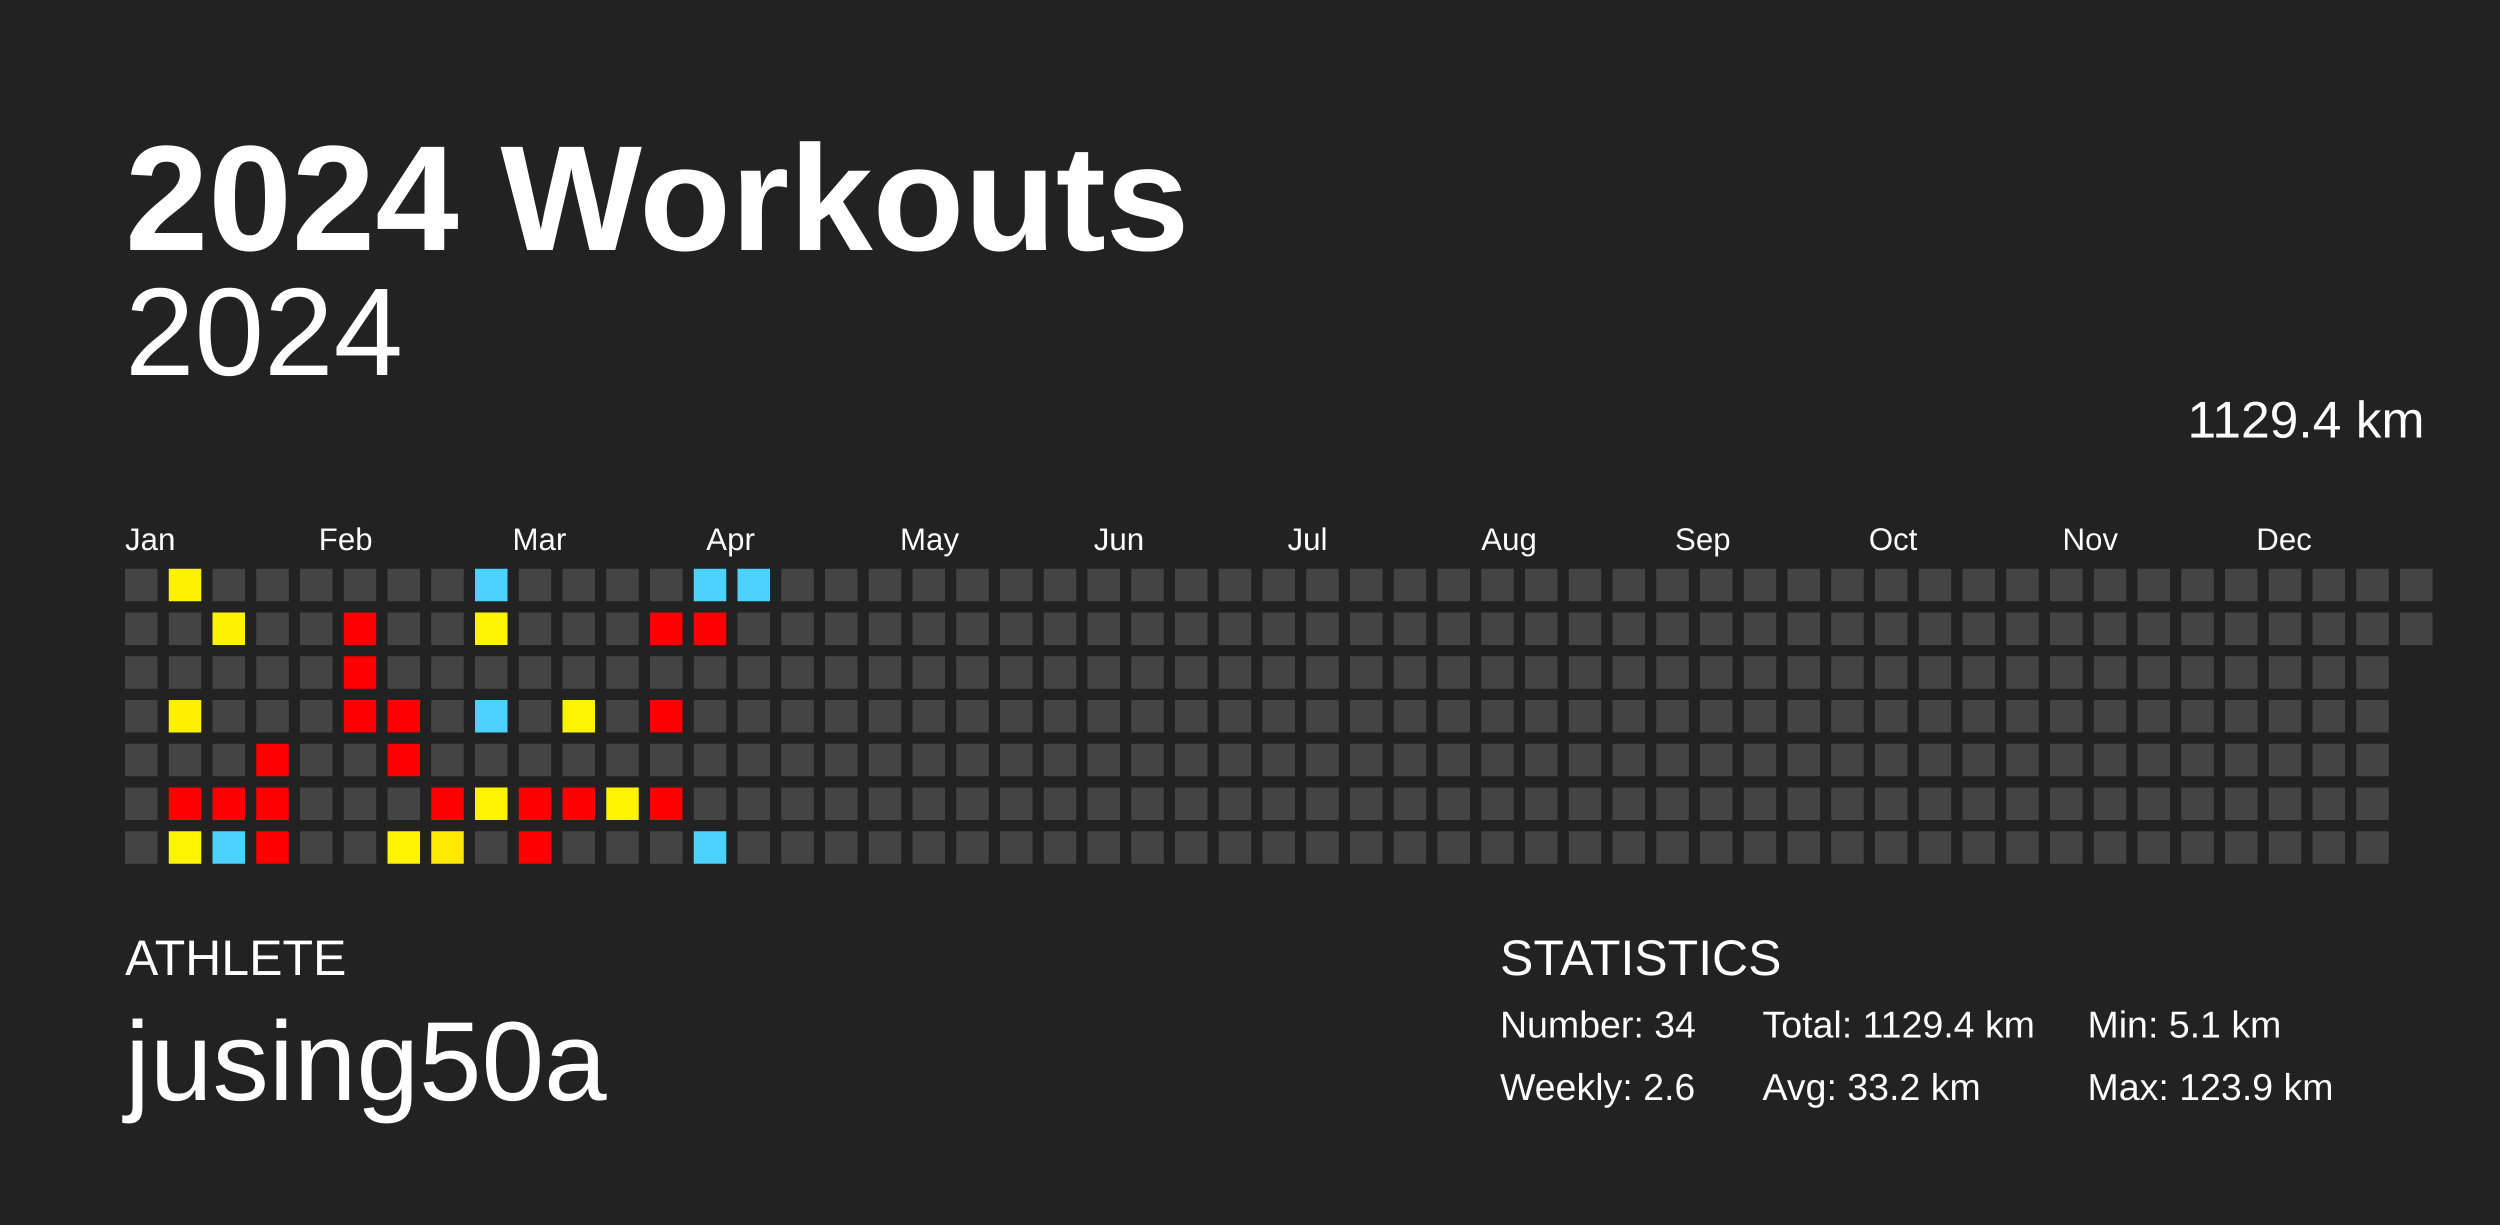
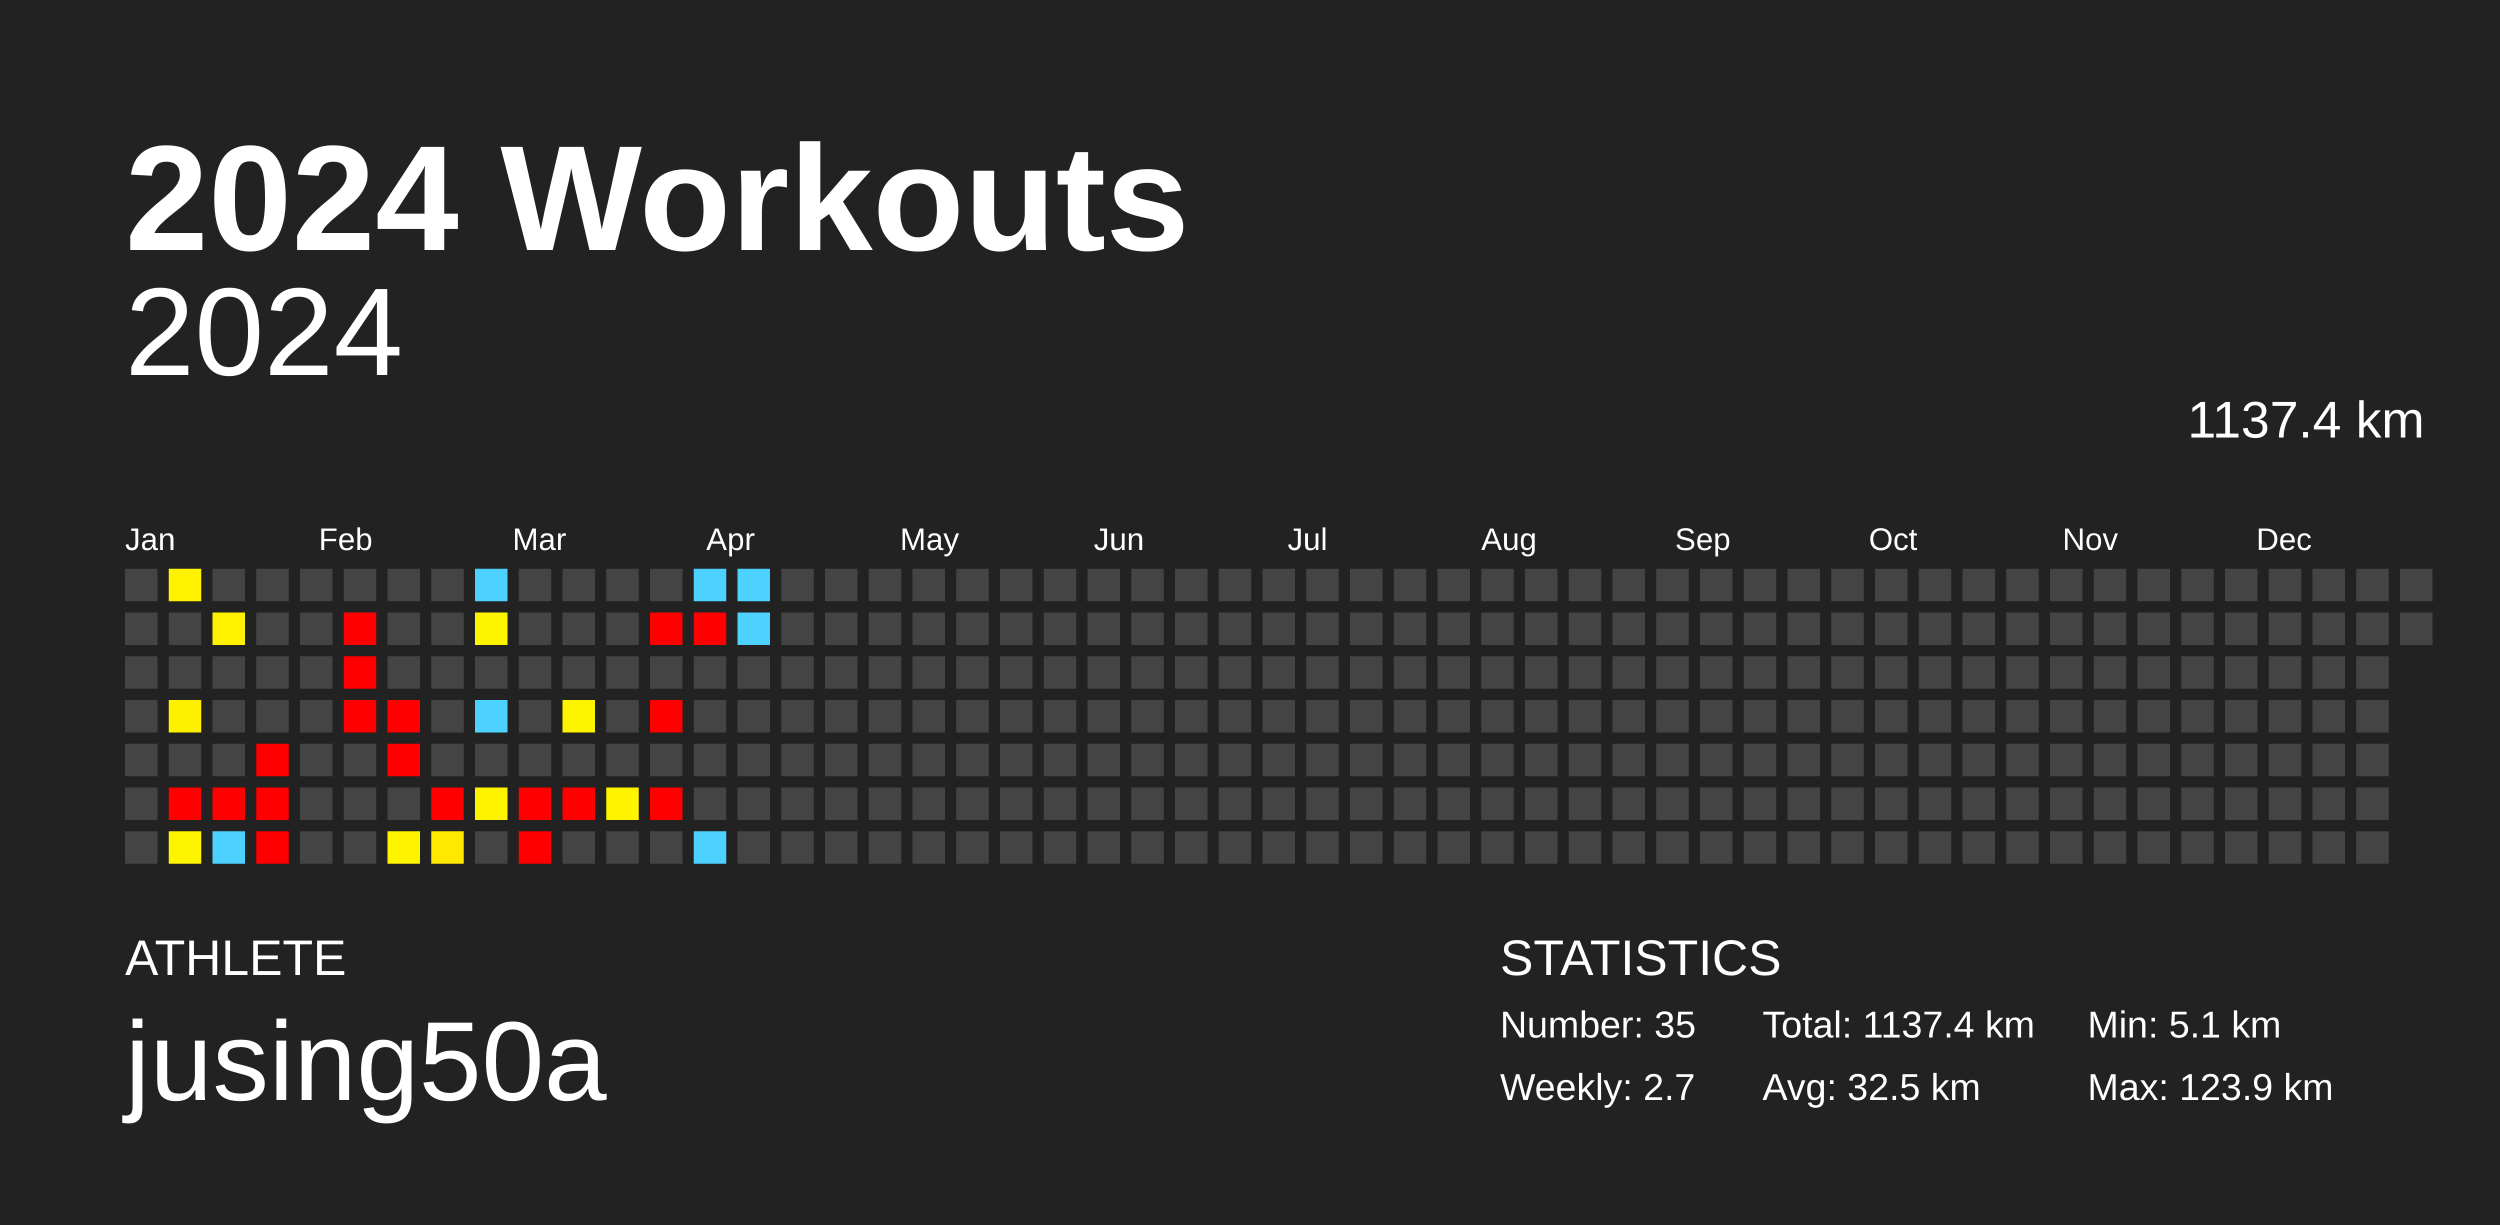
<svg xmlns="http://www.w3.org/2000/svg" baseProfile="full" height="98mm" version="1.1" viewBox="0,0,200,98" width="200mm">
  <defs />
  <rect fill="#222222" height="98" width="200" x="0" y="0" />
  <text fill="#FFFFFF" style="font-size:12px; font-family:Arial; font-weight:bold;" x="10" y="20">2024 Workouts</text>
  <text fill="#FFFFFF" style="font-size:4px; font-family:Arial" x="10" y="78">ATHLETE</text>
  <text fill="#FFFFFF" style="font-size:9px; font-family:Arial" x="10" y="88">jusing50a</text>
  <text fill="#FFFFFF" style="font-size:4px; font-family:Arial" x="120" y="78">STATISTICS</text>
-   <text fill="#FFFFFF" style="font-size:3px; font-family:Arial" x="120" y="83">Number: 34</text>
-   <text fill="#FFFFFF" style="font-size:3px; font-family:Arial" x="120" y="88">Weekly: 2.6</text>
-   <text fill="#FFFFFF" style="font-size:3px; font-family:Arial" x="141" y="83">Total: 1129.4 km</text>
-   <text fill="#FFFFFF" style="font-size:3px; font-family:Arial" x="141" y="88">Avg: 33.2 km</text>
+   <text fill="#FFFFFF" style="font-size:3px; font-family:Arial" x="120" y="83">Number: 35</text>
+   <text fill="#FFFFFF" style="font-size:3px; font-family:Arial" x="120" y="88">Weekly: 2.7</text>
+   <text fill="#FFFFFF" style="font-size:3px; font-family:Arial" x="141" y="83">Total: 1137.4 km</text>
+   <text fill="#FFFFFF" style="font-size:3px; font-family:Arial" x="141" y="88">Avg: 32.5 km</text>
  <text fill="#FFFFFF" style="font-size:3px; font-family:Arial" x="167" y="83">Min: 5.1 km</text>
  <text fill="#FFFFFF" style="font-size:3px; font-family:Arial" x="167" y="88">Max: 123.9 km</text>
  <text alignment-baseline="hanging" fill="#FFFFFF" style="font-size:10.0px; font-family:Arial;" x="10" y="30">2024</text>
-   <text alignment-baseline="hanging" fill="#FFFFFF" style="font-size:4.125px; font-family:Arial;" x="175" y="35">1129.4 km</text>
+   <text alignment-baseline="hanging" fill="#FFFFFF" style="font-size:4.125px; font-family:Arial;" x="175" y="35">1137.4 km</text>
  <text fill="#FFFFFF" style="font-size:2.5px; font-family:Arial" x="10.0" y="44">Jan</text>
  <text fill="#FFFFFF" style="font-size:2.5px; font-family:Arial" x="25.5" y="44">Feb</text>
  <text fill="#FFFFFF" style="font-size:2.5px; font-family:Arial" x="41.0" y="44">Mar</text>
  <text fill="#FFFFFF" style="font-size:2.5px; font-family:Arial" x="56.5" y="44">Apr</text>
  <text fill="#FFFFFF" style="font-size:2.5px; font-family:Arial" x="72.0" y="44">May</text>
  <text fill="#FFFFFF" style="font-size:2.5px; font-family:Arial" x="87.5" y="44">Jun</text>
  <text fill="#FFFFFF" style="font-size:2.5px; font-family:Arial" x="103.0" y="44">Jul</text>
  <text fill="#FFFFFF" style="font-size:2.5px; font-family:Arial" x="118.5" y="44">Aug</text>
  <text fill="#FFFFFF" style="font-size:2.5px; font-family:Arial" x="134.0" y="44">Sep</text>
  <text fill="#FFFFFF" style="font-size:2.5px; font-family:Arial" x="149.5" y="44">Oct</text>
  <text fill="#FFFFFF" style="font-size:2.5px; font-family:Arial" x="165.0" y="44">Nov</text>
  <text fill="#FFFFFF" style="font-size:2.5px; font-family:Arial" x="180.5" y="44">Dec</text>
  <rect fill="#444444" height="2.6" width="2.6" x="10.0" y="45.5" />
  <rect fill="#444444" height="2.6" width="2.6" x="10.0" y="49.0" />
  <rect fill="#444444" height="2.6" width="2.6" x="10.0" y="52.5" />
  <rect fill="#444444" height="2.6" width="2.6" x="10.0" y="56.0" />
  <rect fill="#444444" height="2.6" width="2.6" x="10.0" y="59.5" />
  <rect fill="#444444" height="2.6" width="2.6" x="10.0" y="63.0" />
  <rect fill="#444444" height="2.6" width="2.6" x="10.0" y="66.5" />
  <rect fill="#fff200" height="2.6" width="2.6" x="13.5" y="45.5" />
  <rect fill="#444444" height="2.6" width="2.6" x="13.5" y="49.0" />
  <rect fill="#444444" height="2.6" width="2.6" x="13.5" y="52.5" />
  <rect fill="#fff000" height="2.6" width="2.6" x="13.5" y="56.0" />
  <rect fill="#444444" height="2.6" width="2.6" x="13.5" y="59.5" />
  <rect fill="red" height="2.6" width="2.6" x="13.5" y="63.0" />
  <rect fill="#fff400" height="2.6" width="2.6" x="13.5" y="66.5" />
  <rect fill="#444444" height="2.6" width="2.6" x="17.0" y="45.5" />
  <rect fill="#fff200" height="2.6" width="2.6" x="17.0" y="49.0" />
  <rect fill="#444444" height="2.6" width="2.6" x="17.0" y="52.5" />
  <rect fill="#444444" height="2.6" width="2.6" x="17.0" y="56.0" />
  <rect fill="#444444" height="2.6" width="2.6" x="17.0" y="59.5" />
  <rect fill="red" height="2.6" width="2.6" x="17.0" y="63.0" />
  <rect fill="#4dd2ff" height="2.6" width="2.6" x="17.0" y="66.5" />
  <rect fill="#444444" height="2.6" width="2.6" x="20.5" y="45.5" />
  <rect fill="#444444" height="2.6" width="2.6" x="20.5" y="49.0" />
  <rect fill="#444444" height="2.6" width="2.6" x="20.5" y="52.5" />
  <rect fill="#444444" height="2.6" width="2.6" x="20.5" y="56.0" />
  <rect fill="red" height="2.6" width="2.6" x="20.5" y="59.5" />
  <rect fill="red" height="2.6" width="2.6" x="20.5" y="63.0" />
  <rect fill="red" height="2.6" width="2.6" x="20.5" y="66.5" />
  <rect fill="#444444" height="2.6" width="2.6" x="24.0" y="45.5" />
  <rect fill="#444444" height="2.6" width="2.6" x="24.0" y="49.0" />
  <rect fill="#444444" height="2.6" width="2.6" x="24.0" y="52.5" />
  <rect fill="#444444" height="2.6" width="2.6" x="24.0" y="56.0" />
  <rect fill="#444444" height="2.6" width="2.6" x="24.0" y="59.5" />
  <rect fill="#444444" height="2.6" width="2.6" x="24.0" y="63.0" />
  <rect fill="#444444" height="2.6" width="2.6" x="24.0" y="66.5" />
  <rect fill="#444444" height="2.6" width="2.6" x="27.5" y="45.5" />
  <rect fill="red" height="2.6" width="2.6" x="27.5" y="49.0" />
  <rect fill="red" height="2.6" width="2.6" x="27.5" y="52.5" />
  <rect fill="red" height="2.6" width="2.6" x="27.5" y="56.0" />
  <rect fill="#444444" height="2.6" width="2.6" x="27.5" y="59.5" />
  <rect fill="#444444" height="2.6" width="2.6" x="27.5" y="63.0" />
  <rect fill="#444444" height="2.6" width="2.6" x="27.5" y="66.5" />
  <rect fill="#444444" height="2.6" width="2.6" x="31.0" y="45.5" />
  <rect fill="#444444" height="2.6" width="2.6" x="31.0" y="49.0" />
  <rect fill="#444444" height="2.6" width="2.6" x="31.0" y="52.5" />
  <rect fill="red" height="2.6" width="2.6" x="31.0" y="56.0" />
  <rect fill="red" height="2.6" width="2.6" x="31.0" y="59.5" />
  <rect fill="#444444" height="2.6" width="2.6" x="31.0" y="63.0" />
  <rect fill="#fff300" height="2.6" width="2.6" x="31.0" y="66.5" />
  <rect fill="#444444" height="2.6" width="2.6" x="34.5" y="45.5" />
  <rect fill="#444444" height="2.6" width="2.6" x="34.5" y="49.0" />
  <rect fill="#444444" height="2.6" width="2.6" x="34.5" y="52.5" />
  <rect fill="#444444" height="2.6" width="2.6" x="34.5" y="56.0" />
  <rect fill="#444444" height="2.6" width="2.6" x="34.5" y="59.5" />
  <rect fill="red" height="2.6" width="2.6" x="34.5" y="63.0" />
  <rect fill="#ffe900" height="2.6" width="2.6" x="34.5" y="66.5" />
  <rect fill="#4dd2ff" height="2.6" width="2.6" x="38.0" y="45.5" />
  <rect fill="#fff400" height="2.6" width="2.6" x="38.0" y="49.0" />
  <rect fill="#444444" height="2.6" width="2.6" x="38.0" y="52.5" />
  <rect fill="#4dd2ff" height="2.6" width="2.6" x="38.0" y="56.0" />
  <rect fill="#444444" height="2.6" width="2.6" x="38.0" y="59.5" />
  <rect fill="#fff300" height="2.6" width="2.6" x="38.0" y="63.0" />
  <rect fill="#444444" height="2.6" width="2.6" x="38.0" y="66.5" />
  <rect fill="#444444" height="2.6" width="2.6" x="41.5" y="45.5" />
  <rect fill="#444444" height="2.6" width="2.6" x="41.5" y="49.0" />
  <rect fill="#444444" height="2.6" width="2.6" x="41.5" y="52.5" />
  <rect fill="#444444" height="2.6" width="2.6" x="41.5" y="56.0" />
  <rect fill="#444444" height="2.6" width="2.6" x="41.5" y="59.5" />
  <rect fill="red" height="2.6" width="2.6" x="41.5" y="63.0" />
  <rect fill="red" height="2.6" width="2.6" x="41.5" y="66.5" />
  <rect fill="#444444" height="2.6" width="2.6" x="45.0" y="45.5" />
  <rect fill="#444444" height="2.6" width="2.6" x="45.0" y="49.0" />
  <rect fill="#444444" height="2.6" width="2.6" x="45.0" y="52.5" />
  <rect fill="#fff400" height="2.6" width="2.6" x="45.0" y="56.0" />
  <rect fill="#444444" height="2.6" width="2.6" x="45.0" y="59.5" />
  <rect fill="red" height="2.6" width="2.6" x="45.0" y="63.0" />
  <rect fill="#444444" height="2.6" width="2.6" x="45.0" y="66.5" />
  <rect fill="#444444" height="2.6" width="2.6" x="48.5" y="45.5" />
  <rect fill="#444444" height="2.6" width="2.6" x="48.5" y="49.0" />
  <rect fill="#444444" height="2.6" width="2.6" x="48.5" y="52.5" />
  <rect fill="#444444" height="2.6" width="2.6" x="48.5" y="56.0" />
  <rect fill="#444444" height="2.6" width="2.6" x="48.5" y="59.5" />
  <rect fill="#fff300" height="2.6" width="2.6" x="48.5" y="63.0" />
  <rect fill="#444444" height="2.6" width="2.6" x="48.5" y="66.5" />
  <rect fill="#444444" height="2.6" width="2.6" x="52.0" y="45.5" />
  <rect fill="red" height="2.6" width="2.6" x="52.0" y="49.0" />
  <rect fill="#444444" height="2.6" width="2.6" x="52.0" y="52.5" />
  <rect fill="red" height="2.6" width="2.6" x="52.0" y="56.0" />
  <rect fill="#444444" height="2.6" width="2.6" x="52.0" y="59.5" />
  <rect fill="red" height="2.6" width="2.6" x="52.0" y="63.0" />
  <rect fill="#444444" height="2.6" width="2.6" x="52.0" y="66.5" />
  <rect fill="#4dd2ff" height="2.6" width="2.6" x="55.5" y="45.5" />
  <rect fill="red" height="2.6" width="2.6" x="55.5" y="49.0" />
  <rect fill="#444444" height="2.6" width="2.6" x="55.5" y="52.5" />
  <rect fill="#444444" height="2.6" width="2.6" x="55.5" y="56.0" />
  <rect fill="#444444" height="2.6" width="2.6" x="55.5" y="59.5" />
  <rect fill="#444444" height="2.6" width="2.6" x="55.5" y="63.0" />
  <rect fill="#4dd2ff" height="2.6" width="2.6" x="55.5" y="66.5" />
  <rect fill="#4dd2ff" height="2.6" width="2.6" x="59.0" y="45.5" />
-   <rect fill="#444444" height="2.6" width="2.6" x="59.0" y="49.0" />
+   <rect fill="#4dd2ff" height="2.6" width="2.6" x="59.0" y="49.0" />
  <rect fill="#444444" height="2.6" width="2.6" x="59.0" y="52.5" />
  <rect fill="#444444" height="2.6" width="2.6" x="59.0" y="56.0" />
  <rect fill="#444444" height="2.6" width="2.6" x="59.0" y="59.5" />
  <rect fill="#444444" height="2.6" width="2.6" x="59.0" y="63.0" />
  <rect fill="#444444" height="2.6" width="2.6" x="59.0" y="66.5" />
  <rect fill="#444444" height="2.6" width="2.6" x="62.5" y="45.5" />
  <rect fill="#444444" height="2.6" width="2.6" x="62.5" y="49.0" />
  <rect fill="#444444" height="2.6" width="2.6" x="62.5" y="52.5" />
  <rect fill="#444444" height="2.6" width="2.6" x="62.5" y="56.0" />
  <rect fill="#444444" height="2.6" width="2.6" x="62.5" y="59.5" />
  <rect fill="#444444" height="2.6" width="2.6" x="62.5" y="63.0" />
  <rect fill="#444444" height="2.6" width="2.6" x="62.5" y="66.5" />
  <rect fill="#444444" height="2.6" width="2.6" x="66.0" y="45.5" />
  <rect fill="#444444" height="2.6" width="2.6" x="66.0" y="49.0" />
  <rect fill="#444444" height="2.6" width="2.6" x="66.0" y="52.5" />
  <rect fill="#444444" height="2.6" width="2.6" x="66.0" y="56.0" />
  <rect fill="#444444" height="2.6" width="2.6" x="66.0" y="59.5" />
  <rect fill="#444444" height="2.6" width="2.6" x="66.0" y="63.0" />
  <rect fill="#444444" height="2.6" width="2.6" x="66.0" y="66.5" />
  <rect fill="#444444" height="2.6" width="2.6" x="69.5" y="45.5" />
  <rect fill="#444444" height="2.6" width="2.6" x="69.5" y="49.0" />
  <rect fill="#444444" height="2.6" width="2.6" x="69.5" y="52.5" />
  <rect fill="#444444" height="2.6" width="2.6" x="69.5" y="56.0" />
  <rect fill="#444444" height="2.6" width="2.6" x="69.5" y="59.5" />
  <rect fill="#444444" height="2.6" width="2.6" x="69.5" y="63.0" />
  <rect fill="#444444" height="2.6" width="2.6" x="69.5" y="66.5" />
  <rect fill="#444444" height="2.6" width="2.6" x="73.0" y="45.5" />
  <rect fill="#444444" height="2.6" width="2.6" x="73.0" y="49.0" />
  <rect fill="#444444" height="2.6" width="2.6" x="73.0" y="52.5" />
  <rect fill="#444444" height="2.6" width="2.6" x="73.0" y="56.0" />
  <rect fill="#444444" height="2.6" width="2.6" x="73.0" y="59.5" />
  <rect fill="#444444" height="2.6" width="2.6" x="73.0" y="63.0" />
  <rect fill="#444444" height="2.6" width="2.6" x="73.0" y="66.5" />
  <rect fill="#444444" height="2.6" width="2.6" x="76.5" y="45.5" />
  <rect fill="#444444" height="2.6" width="2.6" x="76.5" y="49.0" />
  <rect fill="#444444" height="2.6" width="2.6" x="76.5" y="52.5" />
  <rect fill="#444444" height="2.6" width="2.6" x="76.5" y="56.0" />
  <rect fill="#444444" height="2.6" width="2.6" x="76.5" y="59.5" />
  <rect fill="#444444" height="2.6" width="2.6" x="76.5" y="63.0" />
  <rect fill="#444444" height="2.6" width="2.6" x="76.5" y="66.5" />
  <rect fill="#444444" height="2.6" width="2.6" x="80.0" y="45.5" />
  <rect fill="#444444" height="2.6" width="2.6" x="80.0" y="49.0" />
  <rect fill="#444444" height="2.6" width="2.6" x="80.0" y="52.5" />
  <rect fill="#444444" height="2.6" width="2.6" x="80.0" y="56.0" />
  <rect fill="#444444" height="2.6" width="2.6" x="80.0" y="59.5" />
  <rect fill="#444444" height="2.6" width="2.6" x="80.0" y="63.0" />
  <rect fill="#444444" height="2.6" width="2.6" x="80.0" y="66.5" />
  <rect fill="#444444" height="2.6" width="2.6" x="83.5" y="45.5" />
  <rect fill="#444444" height="2.6" width="2.6" x="83.5" y="49.0" />
  <rect fill="#444444" height="2.6" width="2.6" x="83.5" y="52.5" />
  <rect fill="#444444" height="2.6" width="2.6" x="83.5" y="56.0" />
  <rect fill="#444444" height="2.6" width="2.6" x="83.5" y="59.5" />
  <rect fill="#444444" height="2.6" width="2.6" x="83.5" y="63.0" />
  <rect fill="#444444" height="2.6" width="2.6" x="83.5" y="66.5" />
  <rect fill="#444444" height="2.6" width="2.6" x="87.0" y="45.5" />
  <rect fill="#444444" height="2.6" width="2.6" x="87.0" y="49.0" />
  <rect fill="#444444" height="2.6" width="2.6" x="87.0" y="52.5" />
  <rect fill="#444444" height="2.6" width="2.6" x="87.0" y="56.0" />
  <rect fill="#444444" height="2.6" width="2.6" x="87.0" y="59.5" />
  <rect fill="#444444" height="2.6" width="2.6" x="87.0" y="63.0" />
  <rect fill="#444444" height="2.6" width="2.6" x="87.0" y="66.5" />
  <rect fill="#444444" height="2.6" width="2.6" x="90.5" y="45.5" />
  <rect fill="#444444" height="2.6" width="2.6" x="90.5" y="49.0" />
  <rect fill="#444444" height="2.6" width="2.6" x="90.5" y="52.5" />
  <rect fill="#444444" height="2.6" width="2.6" x="90.5" y="56.0" />
  <rect fill="#444444" height="2.6" width="2.6" x="90.5" y="59.5" />
  <rect fill="#444444" height="2.6" width="2.6" x="90.5" y="63.0" />
  <rect fill="#444444" height="2.6" width="2.6" x="90.5" y="66.5" />
  <rect fill="#444444" height="2.6" width="2.6" x="94.0" y="45.5" />
  <rect fill="#444444" height="2.6" width="2.6" x="94.0" y="49.0" />
  <rect fill="#444444" height="2.6" width="2.6" x="94.0" y="52.5" />
  <rect fill="#444444" height="2.6" width="2.6" x="94.0" y="56.0" />
  <rect fill="#444444" height="2.6" width="2.6" x="94.0" y="59.5" />
  <rect fill="#444444" height="2.6" width="2.6" x="94.0" y="63.0" />
  <rect fill="#444444" height="2.6" width="2.6" x="94.0" y="66.5" />
  <rect fill="#444444" height="2.6" width="2.6" x="97.5" y="45.5" />
  <rect fill="#444444" height="2.6" width="2.6" x="97.5" y="49.0" />
  <rect fill="#444444" height="2.6" width="2.6" x="97.5" y="52.5" />
  <rect fill="#444444" height="2.6" width="2.6" x="97.5" y="56.0" />
  <rect fill="#444444" height="2.6" width="2.6" x="97.5" y="59.5" />
  <rect fill="#444444" height="2.6" width="2.6" x="97.5" y="63.0" />
  <rect fill="#444444" height="2.6" width="2.6" x="97.5" y="66.5" />
  <rect fill="#444444" height="2.6" width="2.6" x="101.0" y="45.5" />
  <rect fill="#444444" height="2.6" width="2.6" x="101.0" y="49.0" />
  <rect fill="#444444" height="2.6" width="2.6" x="101.0" y="52.5" />
  <rect fill="#444444" height="2.6" width="2.6" x="101.0" y="56.0" />
  <rect fill="#444444" height="2.6" width="2.6" x="101.0" y="59.5" />
  <rect fill="#444444" height="2.6" width="2.6" x="101.0" y="63.0" />
  <rect fill="#444444" height="2.6" width="2.6" x="101.0" y="66.5" />
  <rect fill="#444444" height="2.6" width="2.6" x="104.5" y="45.5" />
  <rect fill="#444444" height="2.6" width="2.6" x="104.5" y="49.0" />
  <rect fill="#444444" height="2.6" width="2.6" x="104.5" y="52.5" />
  <rect fill="#444444" height="2.6" width="2.6" x="104.5" y="56.0" />
  <rect fill="#444444" height="2.6" width="2.6" x="104.5" y="59.5" />
  <rect fill="#444444" height="2.6" width="2.6" x="104.5" y="63.0" />
  <rect fill="#444444" height="2.6" width="2.6" x="104.5" y="66.5" />
  <rect fill="#444444" height="2.6" width="2.6" x="108.0" y="45.5" />
  <rect fill="#444444" height="2.6" width="2.6" x="108.0" y="49.0" />
  <rect fill="#444444" height="2.6" width="2.6" x="108.0" y="52.5" />
  <rect fill="#444444" height="2.6" width="2.6" x="108.0" y="56.0" />
  <rect fill="#444444" height="2.6" width="2.6" x="108.0" y="59.5" />
  <rect fill="#444444" height="2.6" width="2.6" x="108.0" y="63.0" />
  <rect fill="#444444" height="2.6" width="2.6" x="108.0" y="66.5" />
  <rect fill="#444444" height="2.6" width="2.6" x="111.5" y="45.5" />
  <rect fill="#444444" height="2.6" width="2.6" x="111.5" y="49.0" />
  <rect fill="#444444" height="2.6" width="2.6" x="111.5" y="52.5" />
  <rect fill="#444444" height="2.6" width="2.6" x="111.5" y="56.0" />
  <rect fill="#444444" height="2.6" width="2.6" x="111.5" y="59.5" />
  <rect fill="#444444" height="2.6" width="2.6" x="111.5" y="63.0" />
  <rect fill="#444444" height="2.6" width="2.6" x="111.5" y="66.5" />
  <rect fill="#444444" height="2.6" width="2.6" x="115.0" y="45.5" />
  <rect fill="#444444" height="2.6" width="2.6" x="115.0" y="49.0" />
  <rect fill="#444444" height="2.6" width="2.6" x="115.0" y="52.5" />
  <rect fill="#444444" height="2.6" width="2.6" x="115.0" y="56.0" />
  <rect fill="#444444" height="2.6" width="2.6" x="115.0" y="59.5" />
  <rect fill="#444444" height="2.6" width="2.6" x="115.0" y="63.0" />
  <rect fill="#444444" height="2.6" width="2.6" x="115.0" y="66.5" />
  <rect fill="#444444" height="2.6" width="2.6" x="118.5" y="45.5" />
  <rect fill="#444444" height="2.6" width="2.6" x="118.5" y="49.0" />
  <rect fill="#444444" height="2.6" width="2.6" x="118.5" y="52.5" />
  <rect fill="#444444" height="2.6" width="2.6" x="118.5" y="56.0" />
  <rect fill="#444444" height="2.6" width="2.6" x="118.5" y="59.5" />
  <rect fill="#444444" height="2.6" width="2.6" x="118.5" y="63.0" />
  <rect fill="#444444" height="2.6" width="2.6" x="118.5" y="66.5" />
  <rect fill="#444444" height="2.6" width="2.6" x="122.0" y="45.5" />
  <rect fill="#444444" height="2.6" width="2.6" x="122.0" y="49.0" />
  <rect fill="#444444" height="2.6" width="2.6" x="122.0" y="52.5" />
  <rect fill="#444444" height="2.6" width="2.6" x="122.0" y="56.0" />
  <rect fill="#444444" height="2.6" width="2.6" x="122.0" y="59.5" />
  <rect fill="#444444" height="2.6" width="2.6" x="122.0" y="63.0" />
  <rect fill="#444444" height="2.6" width="2.6" x="122.0" y="66.5" />
  <rect fill="#444444" height="2.6" width="2.6" x="125.5" y="45.5" />
  <rect fill="#444444" height="2.6" width="2.6" x="125.5" y="49.0" />
  <rect fill="#444444" height="2.6" width="2.6" x="125.5" y="52.5" />
  <rect fill="#444444" height="2.6" width="2.6" x="125.5" y="56.0" />
  <rect fill="#444444" height="2.6" width="2.6" x="125.5" y="59.5" />
  <rect fill="#444444" height="2.6" width="2.6" x="125.5" y="63.0" />
  <rect fill="#444444" height="2.6" width="2.6" x="125.5" y="66.5" />
  <rect fill="#444444" height="2.6" width="2.6" x="129.0" y="45.5" />
  <rect fill="#444444" height="2.6" width="2.6" x="129.0" y="49.0" />
  <rect fill="#444444" height="2.6" width="2.6" x="129.0" y="52.5" />
  <rect fill="#444444" height="2.6" width="2.6" x="129.0" y="56.0" />
  <rect fill="#444444" height="2.6" width="2.6" x="129.0" y="59.5" />
  <rect fill="#444444" height="2.6" width="2.6" x="129.0" y="63.0" />
  <rect fill="#444444" height="2.6" width="2.6" x="129.0" y="66.5" />
  <rect fill="#444444" height="2.6" width="2.6" x="132.5" y="45.5" />
  <rect fill="#444444" height="2.6" width="2.6" x="132.5" y="49.0" />
  <rect fill="#444444" height="2.6" width="2.6" x="132.5" y="52.5" />
  <rect fill="#444444" height="2.6" width="2.6" x="132.5" y="56.0" />
  <rect fill="#444444" height="2.6" width="2.6" x="132.5" y="59.5" />
  <rect fill="#444444" height="2.6" width="2.6" x="132.5" y="63.0" />
  <rect fill="#444444" height="2.6" width="2.6" x="132.5" y="66.5" />
  <rect fill="#444444" height="2.6" width="2.6" x="136.0" y="45.5" />
  <rect fill="#444444" height="2.6" width="2.6" x="136.0" y="49.0" />
  <rect fill="#444444" height="2.6" width="2.6" x="136.0" y="52.5" />
  <rect fill="#444444" height="2.6" width="2.6" x="136.0" y="56.0" />
  <rect fill="#444444" height="2.6" width="2.6" x="136.0" y="59.5" />
  <rect fill="#444444" height="2.6" width="2.6" x="136.0" y="63.0" />
  <rect fill="#444444" height="2.6" width="2.6" x="136.0" y="66.5" />
  <rect fill="#444444" height="2.6" width="2.6" x="139.5" y="45.5" />
  <rect fill="#444444" height="2.6" width="2.6" x="139.5" y="49.0" />
  <rect fill="#444444" height="2.6" width="2.6" x="139.5" y="52.5" />
  <rect fill="#444444" height="2.6" width="2.6" x="139.5" y="56.0" />
  <rect fill="#444444" height="2.6" width="2.6" x="139.5" y="59.5" />
  <rect fill="#444444" height="2.6" width="2.6" x="139.5" y="63.0" />
  <rect fill="#444444" height="2.6" width="2.6" x="139.5" y="66.5" />
  <rect fill="#444444" height="2.6" width="2.6" x="143.0" y="45.5" />
  <rect fill="#444444" height="2.6" width="2.6" x="143.0" y="49.0" />
  <rect fill="#444444" height="2.6" width="2.6" x="143.0" y="52.5" />
  <rect fill="#444444" height="2.6" width="2.6" x="143.0" y="56.0" />
  <rect fill="#444444" height="2.6" width="2.6" x="143.0" y="59.5" />
  <rect fill="#444444" height="2.6" width="2.6" x="143.0" y="63.0" />
  <rect fill="#444444" height="2.6" width="2.6" x="143.0" y="66.5" />
  <rect fill="#444444" height="2.6" width="2.6" x="146.5" y="45.5" />
  <rect fill="#444444" height="2.6" width="2.6" x="146.5" y="49.0" />
  <rect fill="#444444" height="2.6" width="2.6" x="146.5" y="52.5" />
  <rect fill="#444444" height="2.6" width="2.6" x="146.5" y="56.0" />
  <rect fill="#444444" height="2.6" width="2.6" x="146.5" y="59.5" />
  <rect fill="#444444" height="2.6" width="2.6" x="146.5" y="63.0" />
  <rect fill="#444444" height="2.6" width="2.6" x="146.5" y="66.5" />
  <rect fill="#444444" height="2.6" width="2.6" x="150.0" y="45.5" />
  <rect fill="#444444" height="2.6" width="2.6" x="150.0" y="49.0" />
  <rect fill="#444444" height="2.6" width="2.6" x="150.0" y="52.5" />
  <rect fill="#444444" height="2.6" width="2.6" x="150.0" y="56.0" />
  <rect fill="#444444" height="2.6" width="2.6" x="150.0" y="59.5" />
  <rect fill="#444444" height="2.6" width="2.6" x="150.0" y="63.0" />
  <rect fill="#444444" height="2.6" width="2.6" x="150.0" y="66.5" />
  <rect fill="#444444" height="2.6" width="2.6" x="153.5" y="45.5" />
  <rect fill="#444444" height="2.6" width="2.6" x="153.5" y="49.0" />
  <rect fill="#444444" height="2.6" width="2.6" x="153.5" y="52.5" />
  <rect fill="#444444" height="2.6" width="2.6" x="153.5" y="56.0" />
  <rect fill="#444444" height="2.6" width="2.6" x="153.5" y="59.5" />
  <rect fill="#444444" height="2.6" width="2.6" x="153.5" y="63.0" />
  <rect fill="#444444" height="2.6" width="2.6" x="153.5" y="66.5" />
  <rect fill="#444444" height="2.6" width="2.6" x="157.0" y="45.5" />
  <rect fill="#444444" height="2.6" width="2.6" x="157.0" y="49.0" />
  <rect fill="#444444" height="2.6" width="2.6" x="157.0" y="52.5" />
  <rect fill="#444444" height="2.6" width="2.6" x="157.0" y="56.0" />
  <rect fill="#444444" height="2.6" width="2.6" x="157.0" y="59.5" />
  <rect fill="#444444" height="2.6" width="2.6" x="157.0" y="63.0" />
  <rect fill="#444444" height="2.6" width="2.6" x="157.0" y="66.5" />
  <rect fill="#444444" height="2.6" width="2.6" x="160.5" y="45.5" />
  <rect fill="#444444" height="2.6" width="2.6" x="160.5" y="49.0" />
  <rect fill="#444444" height="2.6" width="2.6" x="160.5" y="52.5" />
  <rect fill="#444444" height="2.6" width="2.6" x="160.5" y="56.0" />
  <rect fill="#444444" height="2.6" width="2.6" x="160.5" y="59.5" />
  <rect fill="#444444" height="2.6" width="2.6" x="160.5" y="63.0" />
  <rect fill="#444444" height="2.6" width="2.6" x="160.5" y="66.5" />
  <rect fill="#444444" height="2.6" width="2.6" x="164.0" y="45.5" />
  <rect fill="#444444" height="2.6" width="2.6" x="164.0" y="49.0" />
  <rect fill="#444444" height="2.6" width="2.6" x="164.0" y="52.5" />
  <rect fill="#444444" height="2.6" width="2.6" x="164.0" y="56.0" />
  <rect fill="#444444" height="2.6" width="2.6" x="164.0" y="59.5" />
  <rect fill="#444444" height="2.6" width="2.6" x="164.0" y="63.0" />
  <rect fill="#444444" height="2.6" width="2.6" x="164.0" y="66.5" />
  <rect fill="#444444" height="2.6" width="2.6" x="167.5" y="45.5" />
  <rect fill="#444444" height="2.6" width="2.6" x="167.5" y="49.0" />
  <rect fill="#444444" height="2.6" width="2.6" x="167.5" y="52.5" />
  <rect fill="#444444" height="2.6" width="2.6" x="167.5" y="56.0" />
  <rect fill="#444444" height="2.6" width="2.6" x="167.5" y="59.5" />
  <rect fill="#444444" height="2.6" width="2.6" x="167.5" y="63.0" />
  <rect fill="#444444" height="2.6" width="2.6" x="167.5" y="66.5" />
  <rect fill="#444444" height="2.6" width="2.6" x="171.0" y="45.5" />
  <rect fill="#444444" height="2.6" width="2.6" x="171.0" y="49.0" />
  <rect fill="#444444" height="2.6" width="2.6" x="171.0" y="52.5" />
  <rect fill="#444444" height="2.6" width="2.6" x="171.0" y="56.0" />
  <rect fill="#444444" height="2.6" width="2.6" x="171.0" y="59.5" />
  <rect fill="#444444" height="2.6" width="2.6" x="171.0" y="63.0" />
  <rect fill="#444444" height="2.6" width="2.6" x="171.0" y="66.5" />
  <rect fill="#444444" height="2.6" width="2.6" x="174.5" y="45.5" />
  <rect fill="#444444" height="2.6" width="2.6" x="174.5" y="49.0" />
  <rect fill="#444444" height="2.6" width="2.6" x="174.5" y="52.5" />
  <rect fill="#444444" height="2.6" width="2.6" x="174.5" y="56.0" />
  <rect fill="#444444" height="2.6" width="2.6" x="174.5" y="59.5" />
  <rect fill="#444444" height="2.6" width="2.6" x="174.5" y="63.0" />
  <rect fill="#444444" height="2.6" width="2.6" x="174.5" y="66.5" />
  <rect fill="#444444" height="2.6" width="2.6" x="178.0" y="45.5" />
  <rect fill="#444444" height="2.6" width="2.6" x="178.0" y="49.0" />
  <rect fill="#444444" height="2.6" width="2.6" x="178.0" y="52.5" />
  <rect fill="#444444" height="2.6" width="2.6" x="178.0" y="56.0" />
  <rect fill="#444444" height="2.6" width="2.6" x="178.0" y="59.5" />
  <rect fill="#444444" height="2.6" width="2.6" x="178.0" y="63.0" />
  <rect fill="#444444" height="2.6" width="2.6" x="178.0" y="66.5" />
  <rect fill="#444444" height="2.6" width="2.6" x="181.5" y="45.5" />
  <rect fill="#444444" height="2.6" width="2.6" x="181.5" y="49.0" />
  <rect fill="#444444" height="2.6" width="2.6" x="181.5" y="52.5" />
  <rect fill="#444444" height="2.6" width="2.6" x="181.5" y="56.0" />
  <rect fill="#444444" height="2.6" width="2.6" x="181.5" y="59.5" />
  <rect fill="#444444" height="2.6" width="2.6" x="181.5" y="63.0" />
  <rect fill="#444444" height="2.6" width="2.6" x="181.5" y="66.5" />
  <rect fill="#444444" height="2.6" width="2.6" x="185.0" y="45.5" />
  <rect fill="#444444" height="2.6" width="2.6" x="185.0" y="49.0" />
  <rect fill="#444444" height="2.6" width="2.6" x="185.0" y="52.5" />
  <rect fill="#444444" height="2.6" width="2.6" x="185.0" y="56.0" />
  <rect fill="#444444" height="2.6" width="2.6" x="185.0" y="59.5" />
  <rect fill="#444444" height="2.6" width="2.6" x="185.0" y="63.0" />
  <rect fill="#444444" height="2.6" width="2.6" x="185.0" y="66.5" />
  <rect fill="#444444" height="2.6" width="2.6" x="188.5" y="45.5" />
  <rect fill="#444444" height="2.6" width="2.6" x="188.5" y="49.0" />
  <rect fill="#444444" height="2.6" width="2.6" x="188.5" y="52.5" />
  <rect fill="#444444" height="2.6" width="2.6" x="188.5" y="56.0" />
  <rect fill="#444444" height="2.6" width="2.6" x="188.5" y="59.5" />
  <rect fill="#444444" height="2.6" width="2.6" x="188.5" y="63.0" />
  <rect fill="#444444" height="2.6" width="2.6" x="188.5" y="66.5" />
  <rect fill="#444444" height="2.6" width="2.6" x="192.0" y="45.5" />
  <rect fill="#444444" height="2.6" width="2.6" x="192.0" y="49.0" />
</svg>
